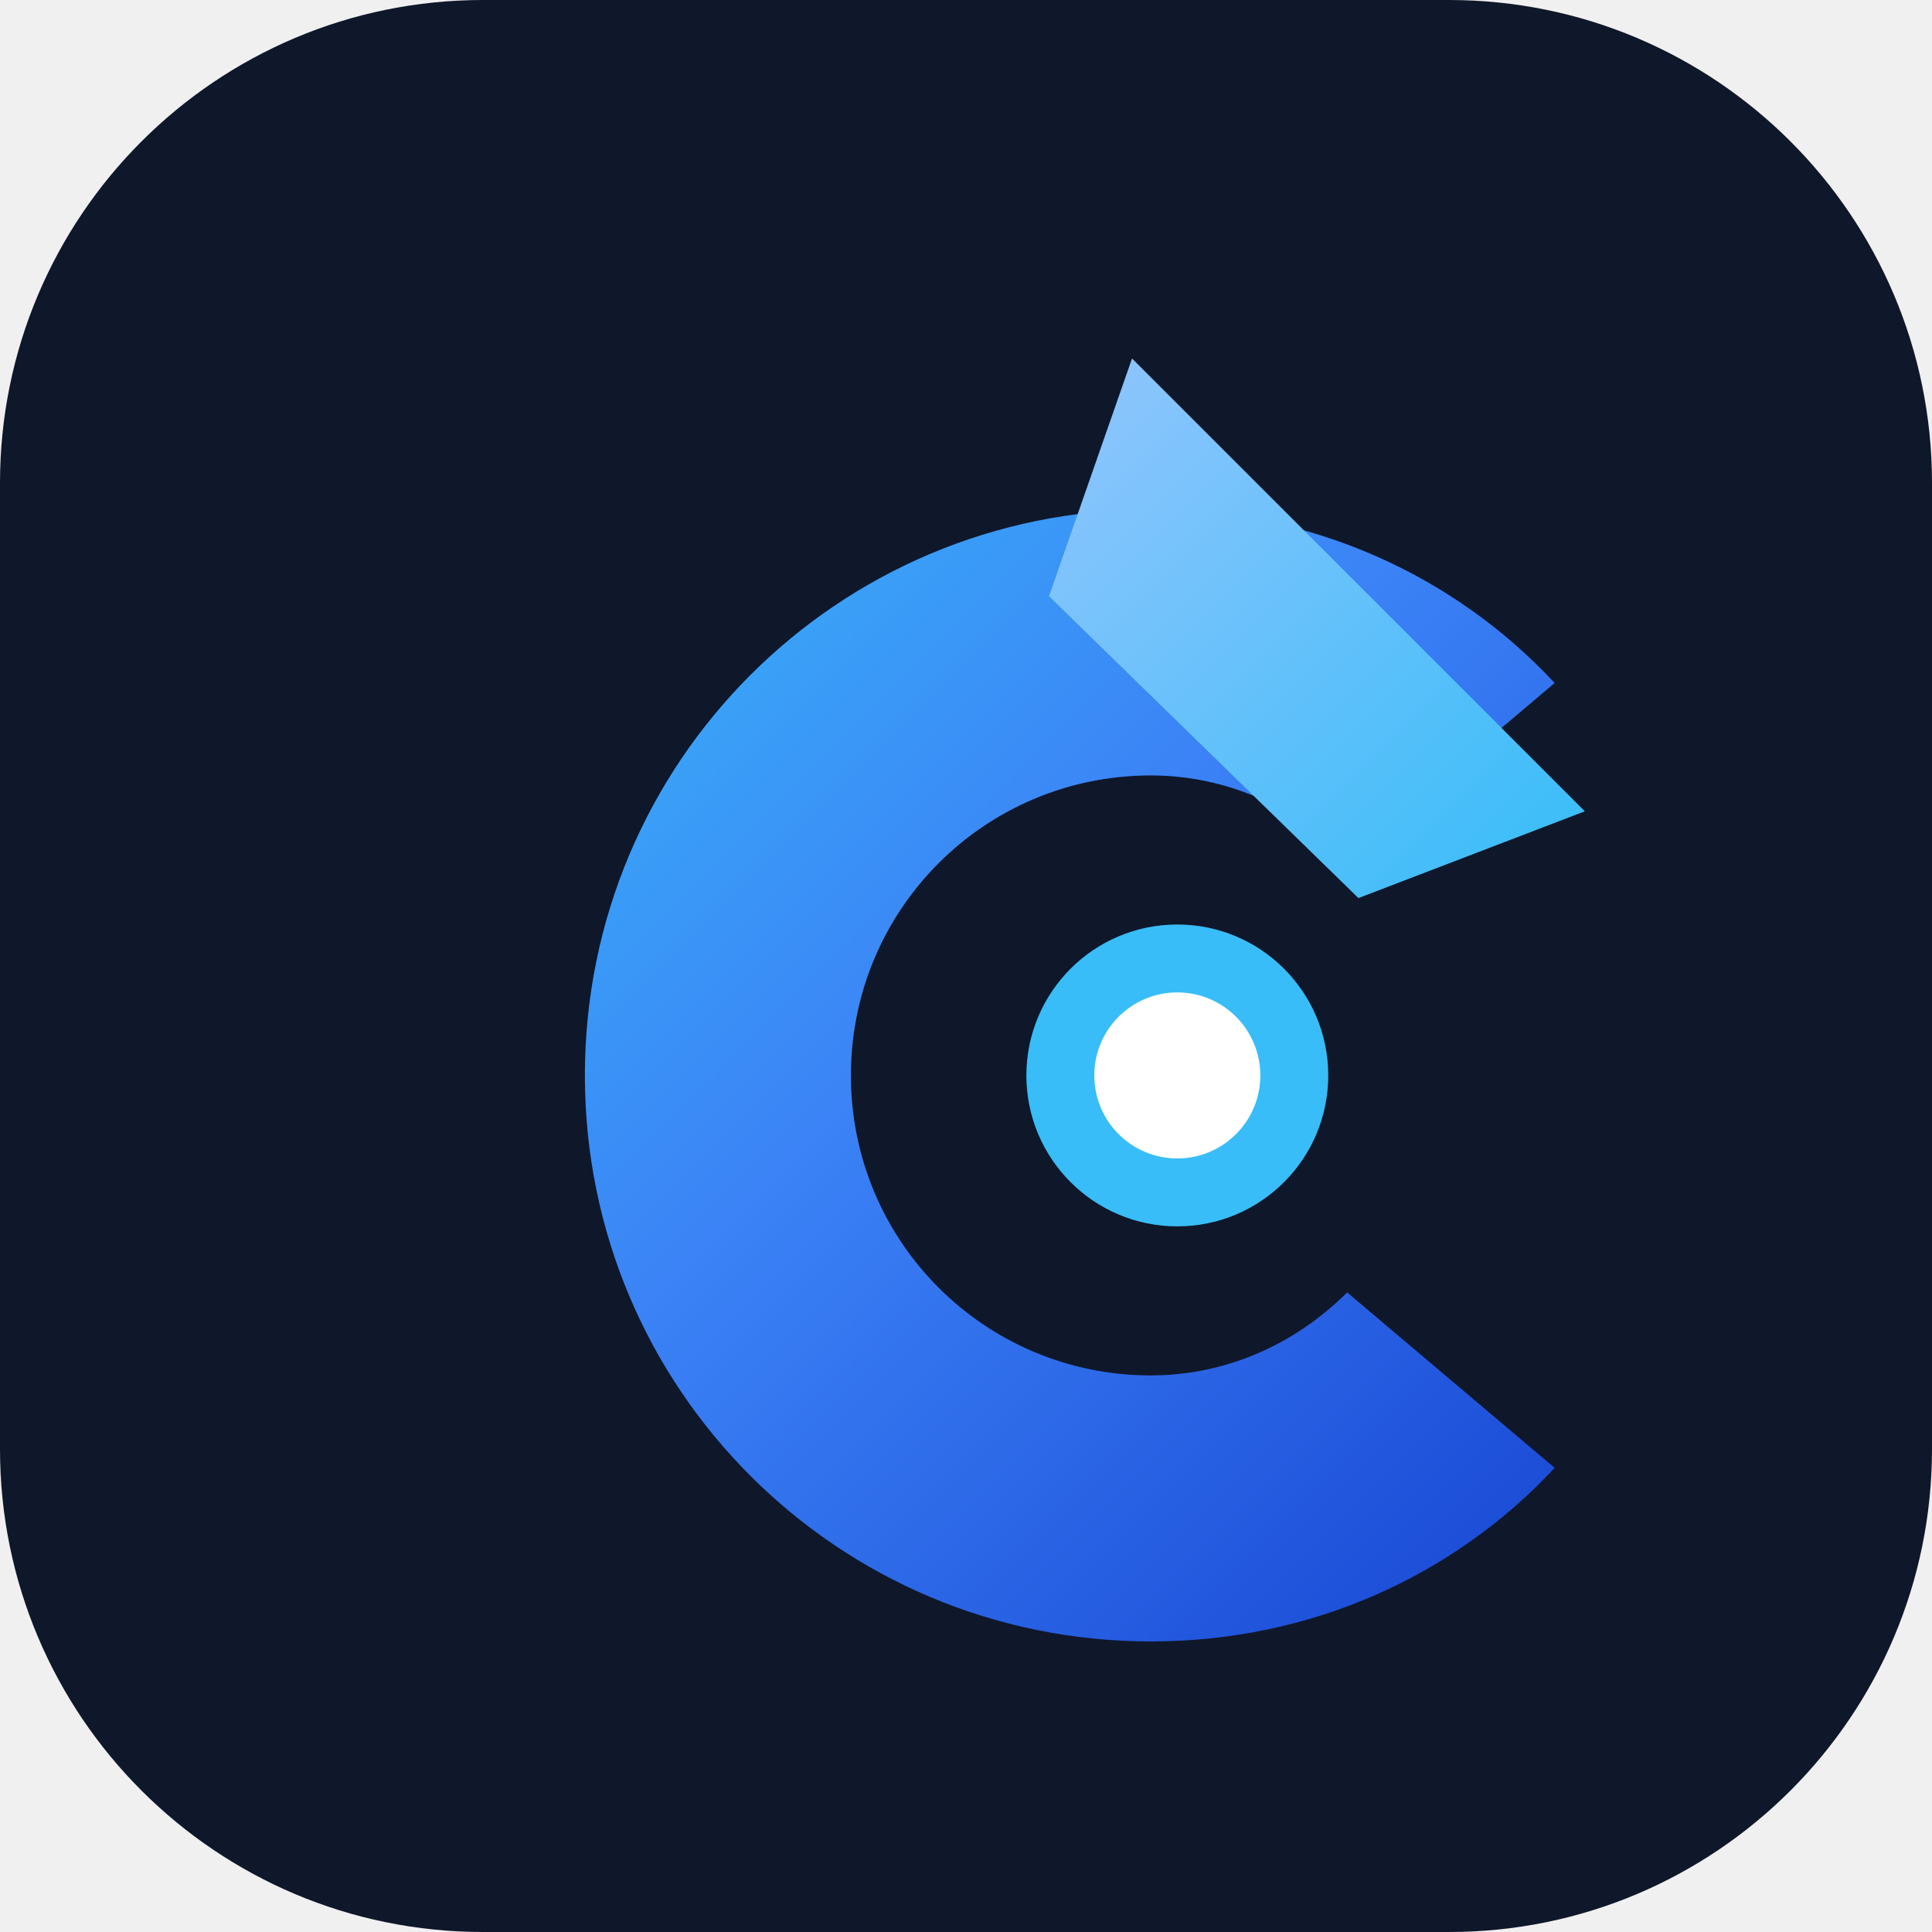
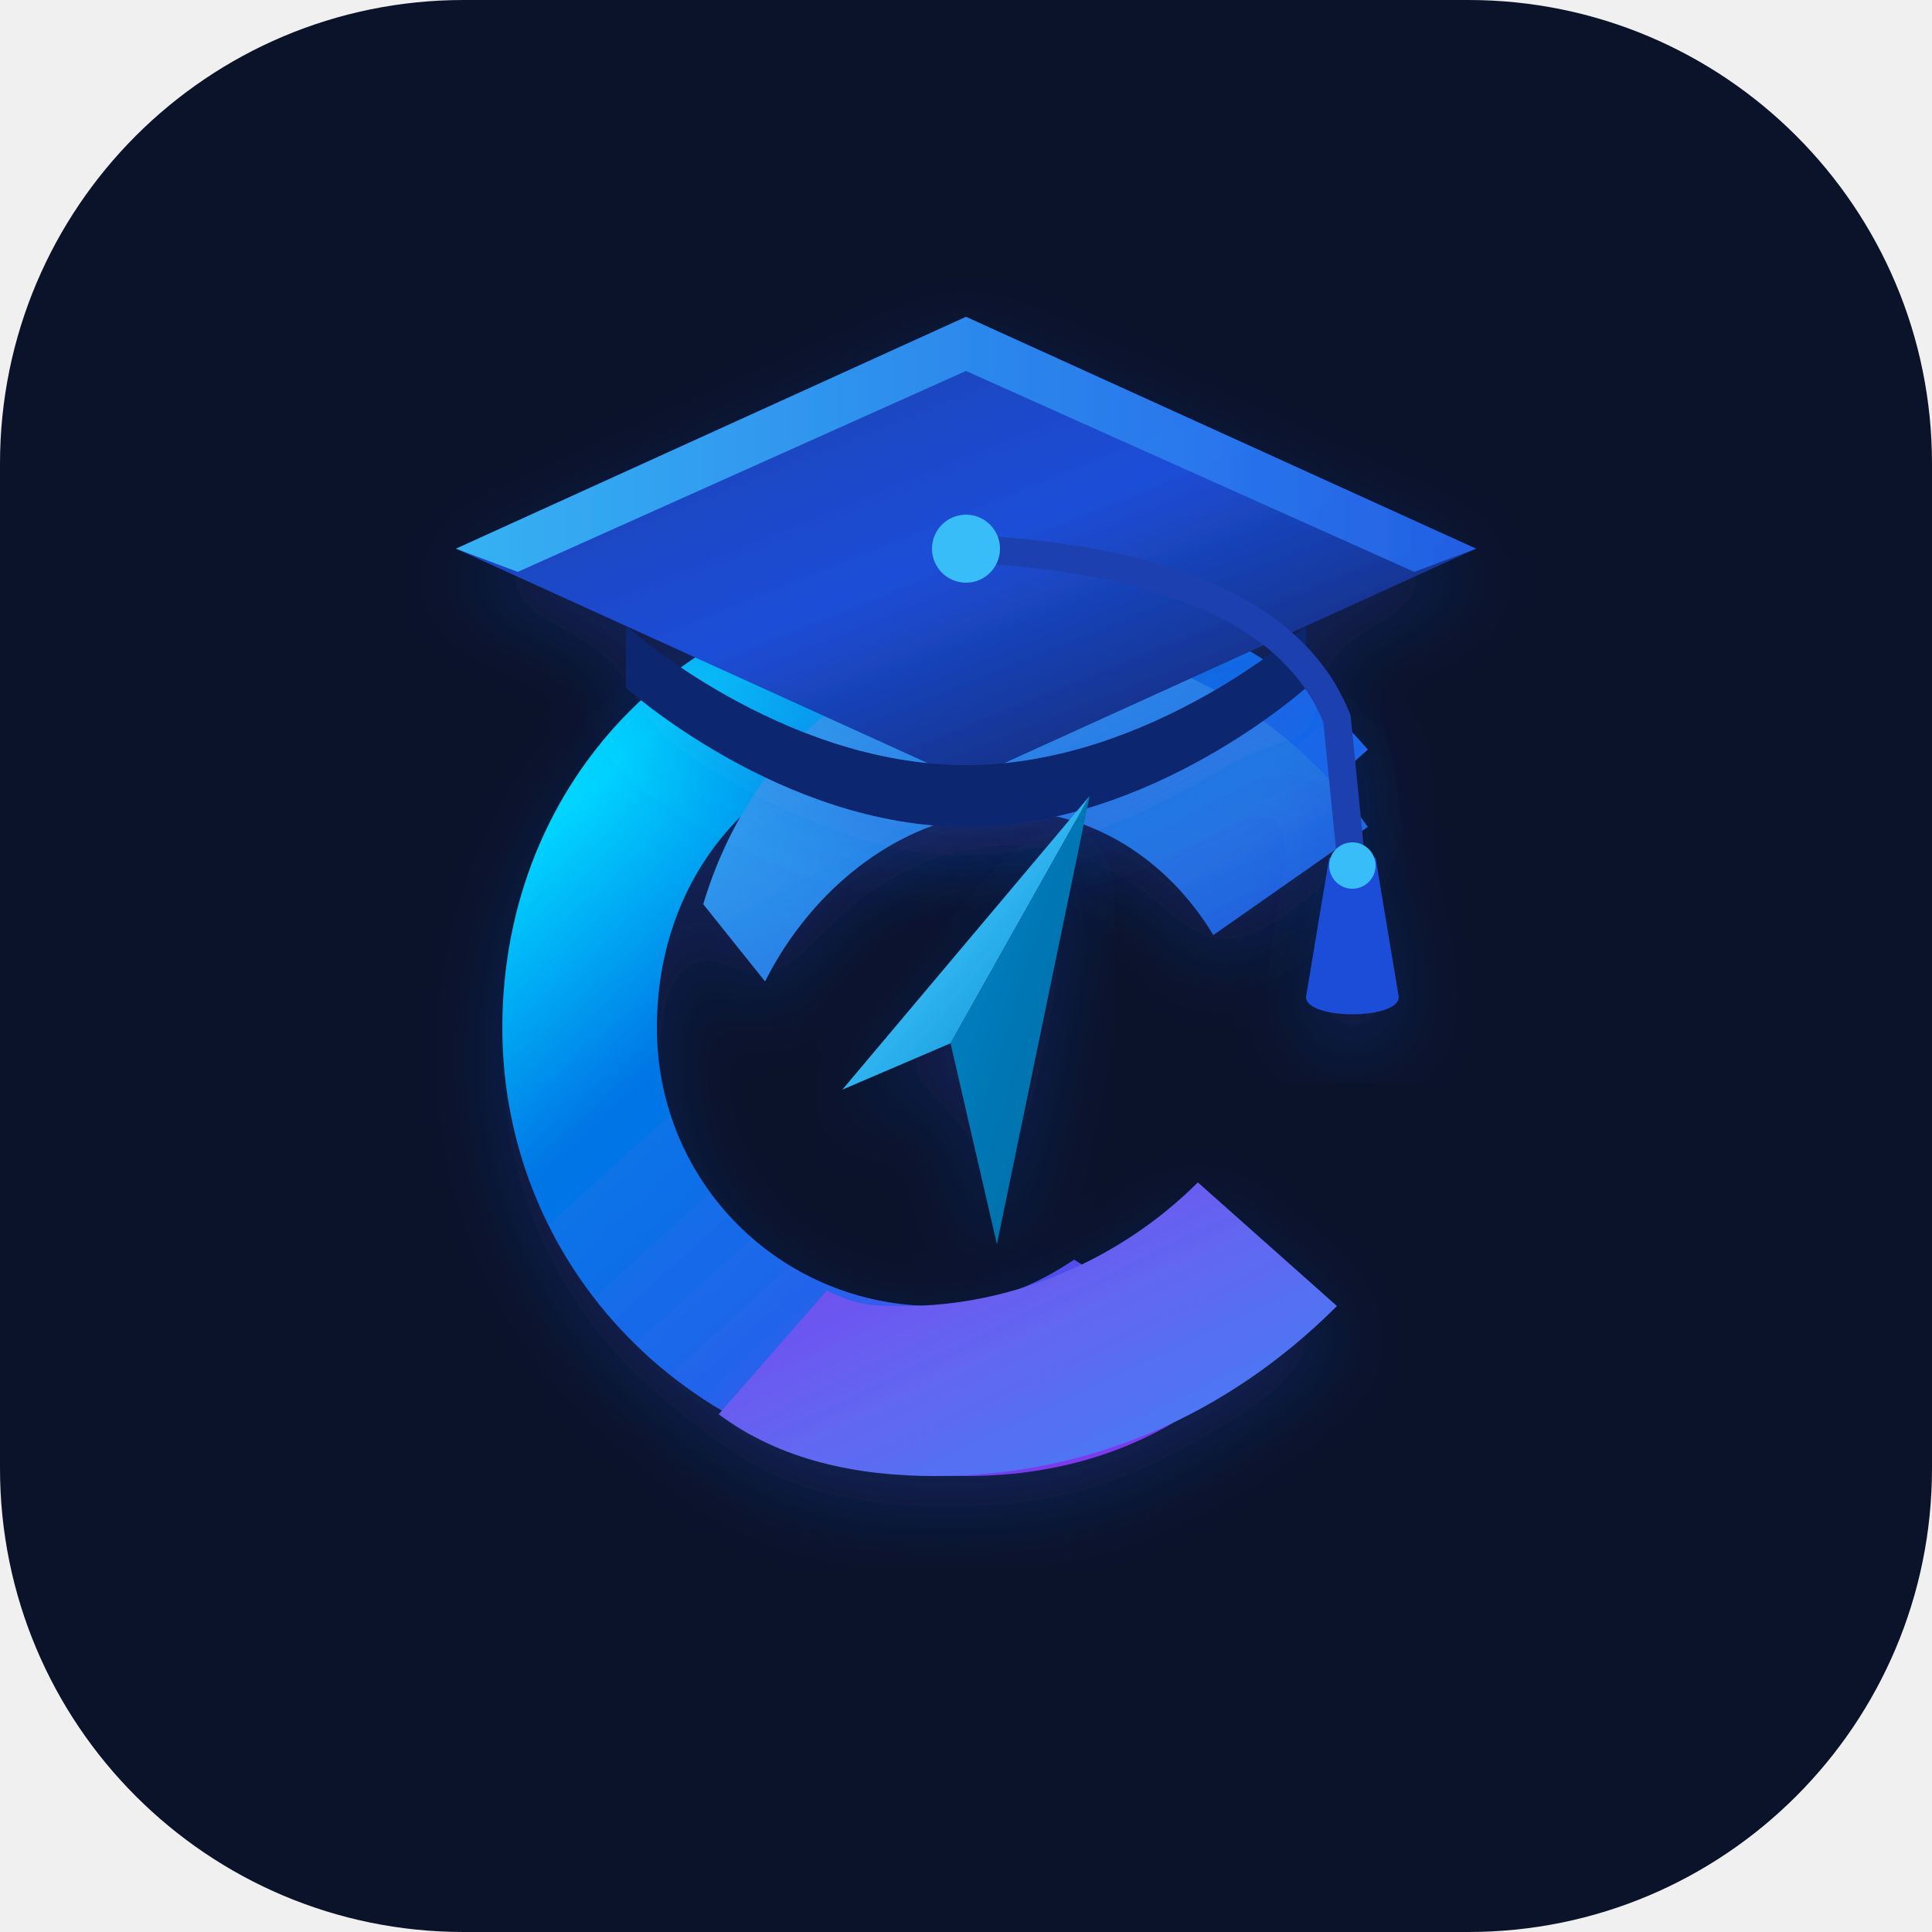
- <svg xmlns="http://www.w3.org/2000/svg" viewBox="0 0 512 512" width="512" height="512" fill="none">
-   <rect width="512" height="512" rx="128" fill="#0f172a" />
+ <svg xmlns="http://www.w3.org/2000/svg" viewBox="0 0 100 100" width="512" height="512" fill="none">
  <defs>
-     <linearGradient id="cp_grad_512" x1="120" y1="120" x2="400" y2="400" gradientUnits="userSpaceOnUse">
-       <stop stop-color="#38bdf8" />
-       <stop offset="0.5" stop-color="#3b82f6" />
-       <stop offset="1" stop-color="#1d4ed8" />
+     <linearGradient id="pwa512CapTop" x1="15%" y1="10%" x2="85%" y2="90%">
+       <stop offset="0%" stop-color="#1E40AF" />
+       <stop offset="50%" stop-color="#1D4ED8" />
+       <stop offset="100%" stop-color="#0F2870" />
    </linearGradient>
-     <linearGradient id="cp_wing_512" x1="280" y1="90" x2="420" y2="230" gradientUnits="userSpaceOnUse">
-       <stop stop-color="#93c5fd" />
-       <stop offset="1" stop-color="#38bdf8" />
+     <linearGradient id="pwa512CapHighlight" x1="0%" y1="0%" x2="100%" y2="0%">
+       <stop offset="0%" stop-color="#38BDF8" />
+       <stop offset="100%" stop-color="#2563EB" />
    </linearGradient>
+     <linearGradient id="pwa512CRibbonMain" x1="20%" y1="15%" x2="80%" y2="85%">
+       <stop offset="0%" stop-color="#00D4FF" />
+       <stop offset="30%" stop-color="#0077E6" />
+       <stop offset="65%" stop-color="#2563EB" />
+       <stop offset="100%" stop-color="#7C3AED" />
+     </linearGradient>
+     <linearGradient id="pwa512CFoldTop" x1="0%" y1="0%" x2="100%" y2="100%">
+       <stop offset="0%" stop-color="#38BDF8" />
+       <stop offset="100%" stop-color="#1D4ED8" />
+     </linearGradient>
+     <linearGradient id="pwa512CFoldBottom" x1="0%" y1="0%" x2="100%" y2="100%">
+       <stop offset="0%" stop-color="#7C3AED" />
+       <stop offset="50%" stop-color="#6366F1" />
+       <stop offset="100%" stop-color="#3B82F6" />
+     </linearGradient>
+     <linearGradient id="pwa512ArrowLeft" x1="0%" y1="0%" x2="100%" y2="100%">
+       <stop offset="0%" stop-color="#E0F2FE" />
+       <stop offset="40%" stop-color="#38BDF8" />
+       <stop offset="100%" stop-color="#0284C7" />
+     </linearGradient>
+     <linearGradient id="pwa512ArrowRight" x1="0%" y1="0%" x2="100%" y2="100%">
+       <stop offset="0%" stop-color="#0284C7" />
+       <stop offset="100%" stop-color="#0369A1" />
+     </linearGradient>
+     <filter id="pwa512Glow" x="-10%" y="-10%" width="120%" height="120%">
+       <feDropShadow dx="0" dy="2" stdDeviation="2.5" flood-color="#1D4ED8" flood-opacity="0.25" />
+     </filter>
  </defs>
-   <path d="M305 135C222 135 155 202 155 285C155 368 222 435 305 435C347.5 435 385.5 417.5 412 389L357 342.5C343 356.5 324.5 364.5 305 364.5C261 364.5 225.5 329 225.5 285C225.5 241 261 205.5 305 205.5C324.5 205.5 343 213.5 357 227.5L412 181C385.5 152.5 347.5 135 305 135Z" fill="url(#cp_grad_512)" />
-   <path d="M300 95L420 215L360 238L278 158L300 95Z" fill="url(#cp_wing_512)" />
-   <circle cx="312" cy="285" r="40" fill="#38bdf8" />
-   <circle cx="312" cy="285" r="22" fill="#ffffff" />
+   <rect width="100" height="100" rx="24" fill="#0B132B" />
+   <g transform="translate(10, 10) scale(0.8)">
+     <g filter="url(#pwa512Glow)">
+       <path d="M 50 25 C 32 25, 20 38, 20 54 C 20 70, 33 83, 50 83 C 58 83, 64 80, 68 76 L 57 69 C 54 71, 51 72, 48 72 C 38 72, 30 64, 30 54 C 30 43, 38 35, 49 35 C 57 35, 63 39, 67 44 L 76 36 C 70 29, 61 25, 50 25 Z" fill="url(#pwa512CRibbonMain)" />
+       <path d="M 33 46 C 36 36, 44 29, 54 29 C 63 29, 71 34, 76 41 L 66 48 C 63 43, 58 40, 53 40 C 46 40, 40 45, 37 51 Z" fill="url(#pwa512CFoldTop)" />
+       <path d="M 46 72 C 53 72, 60 69, 65 64 L 74 72 C 67 79, 58 83, 48 83 C 43 83, 38 82, 34 79 L 41 71 C 43 72, 44 72, 46 72 Z" fill="url(#pwa512CFoldBottom)" />
+     </g>
+     <g filter="url(#pwa512Glow)">
+       <path d="M 50 8 L 83 23 L 50 38 L 17 23 Z" fill="url(#pwa512CapTop)" />
+       <path d="M 50 8 L 83 23 L 79 24.5 L 50 11.5 L 21 24.5 L 17 23 Z" fill="url(#pwa512CapHighlight)" opacity="0.9" />
+       <path d="M 28 28 C 28 28, 38 37, 50 37 C 62 37, 72 28, 72 28 L 72 32 C 72 32, 62 41, 50 41 C 38 41, 28 32, 28 32 Z" fill="#0F2870" />
+       <path d="M 50 23 Q 70 24 74 34 L 75 44" stroke="#1E40AF" stroke-width="1.8" stroke-linecap="round" fill="none" />
+       <circle cx="50" cy="23" r="2.2" fill="#38BDF8" />
+       <path d="M 73.5 43 L 76.5 43 L 78 52 C 78 53.5, 72 53.5, 72 52 Z" fill="#1D4ED8" />
+       <circle cx="75" cy="43.5" r="1.5" fill="#38BDF8" />
+     </g>
+     <g filter="url(#pwa512Glow)">
+       <path d="M 58 39 L 42 58 L 49 55 Z" fill="url(#pwa512ArrowLeft)" />
+       <path d="M 58 39 L 49 55 L 52 68 Z" fill="url(#pwa512ArrowRight)" />
+     </g>
+   </g>
</svg>
